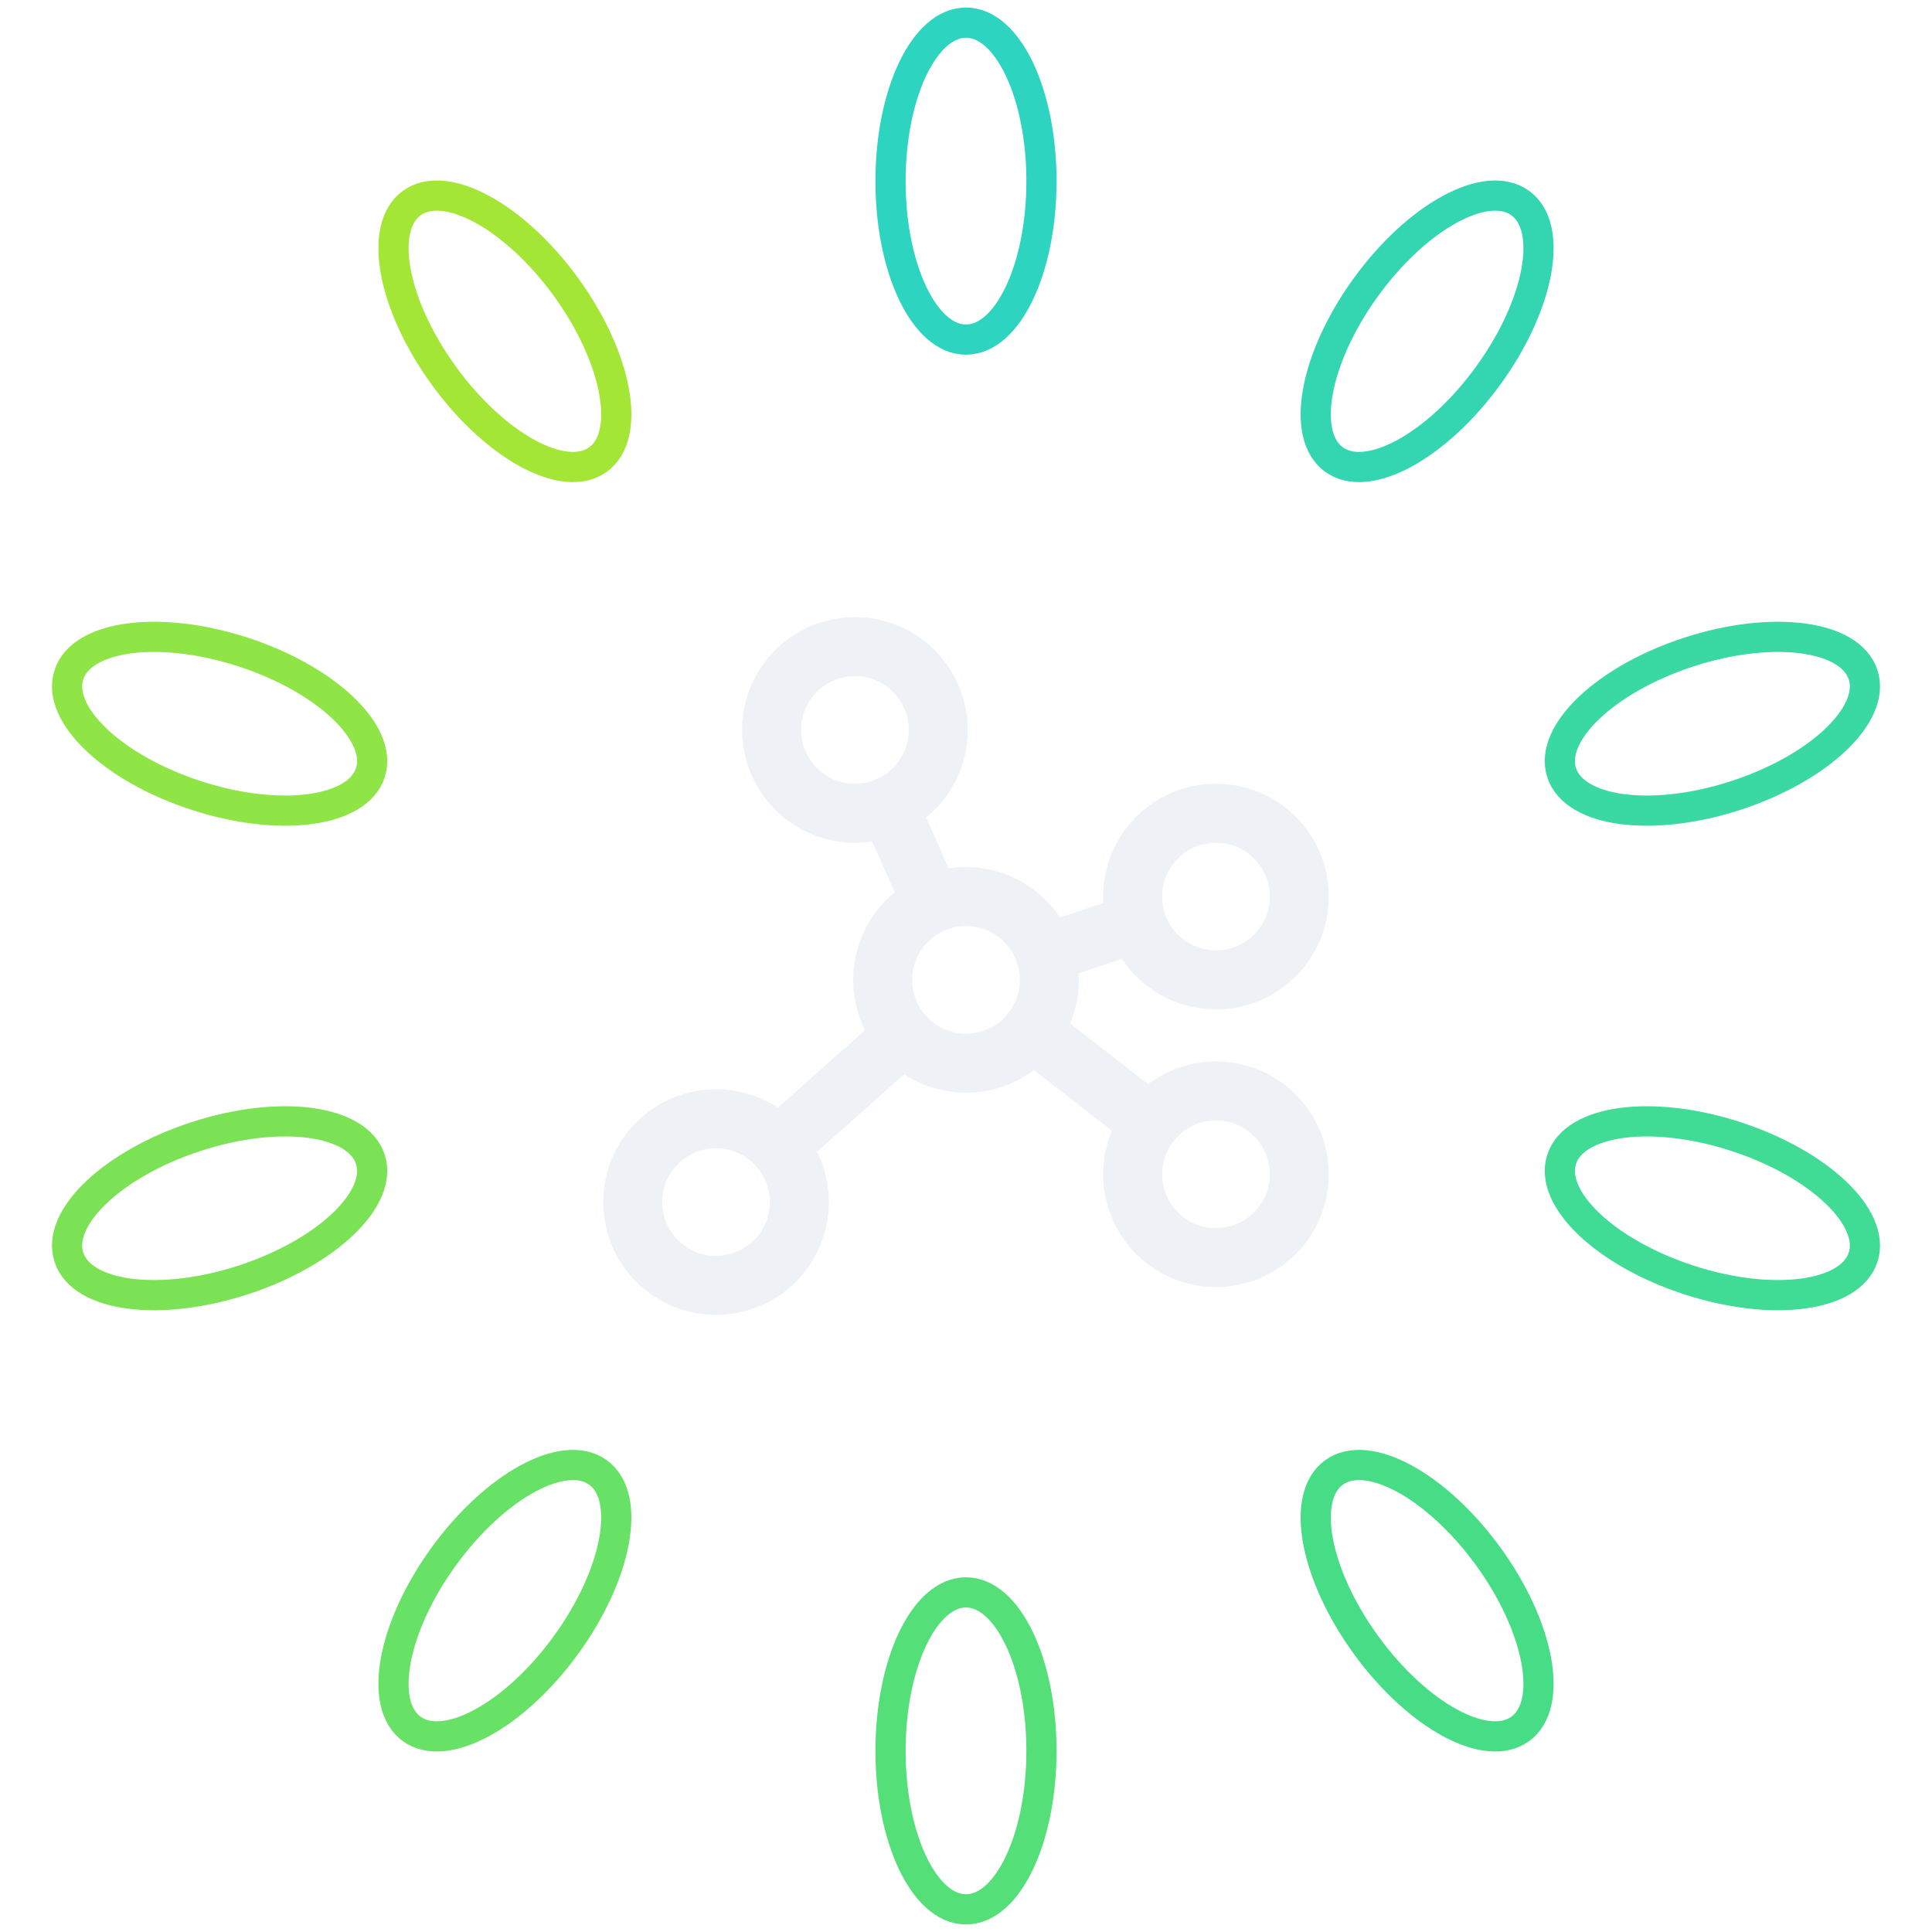
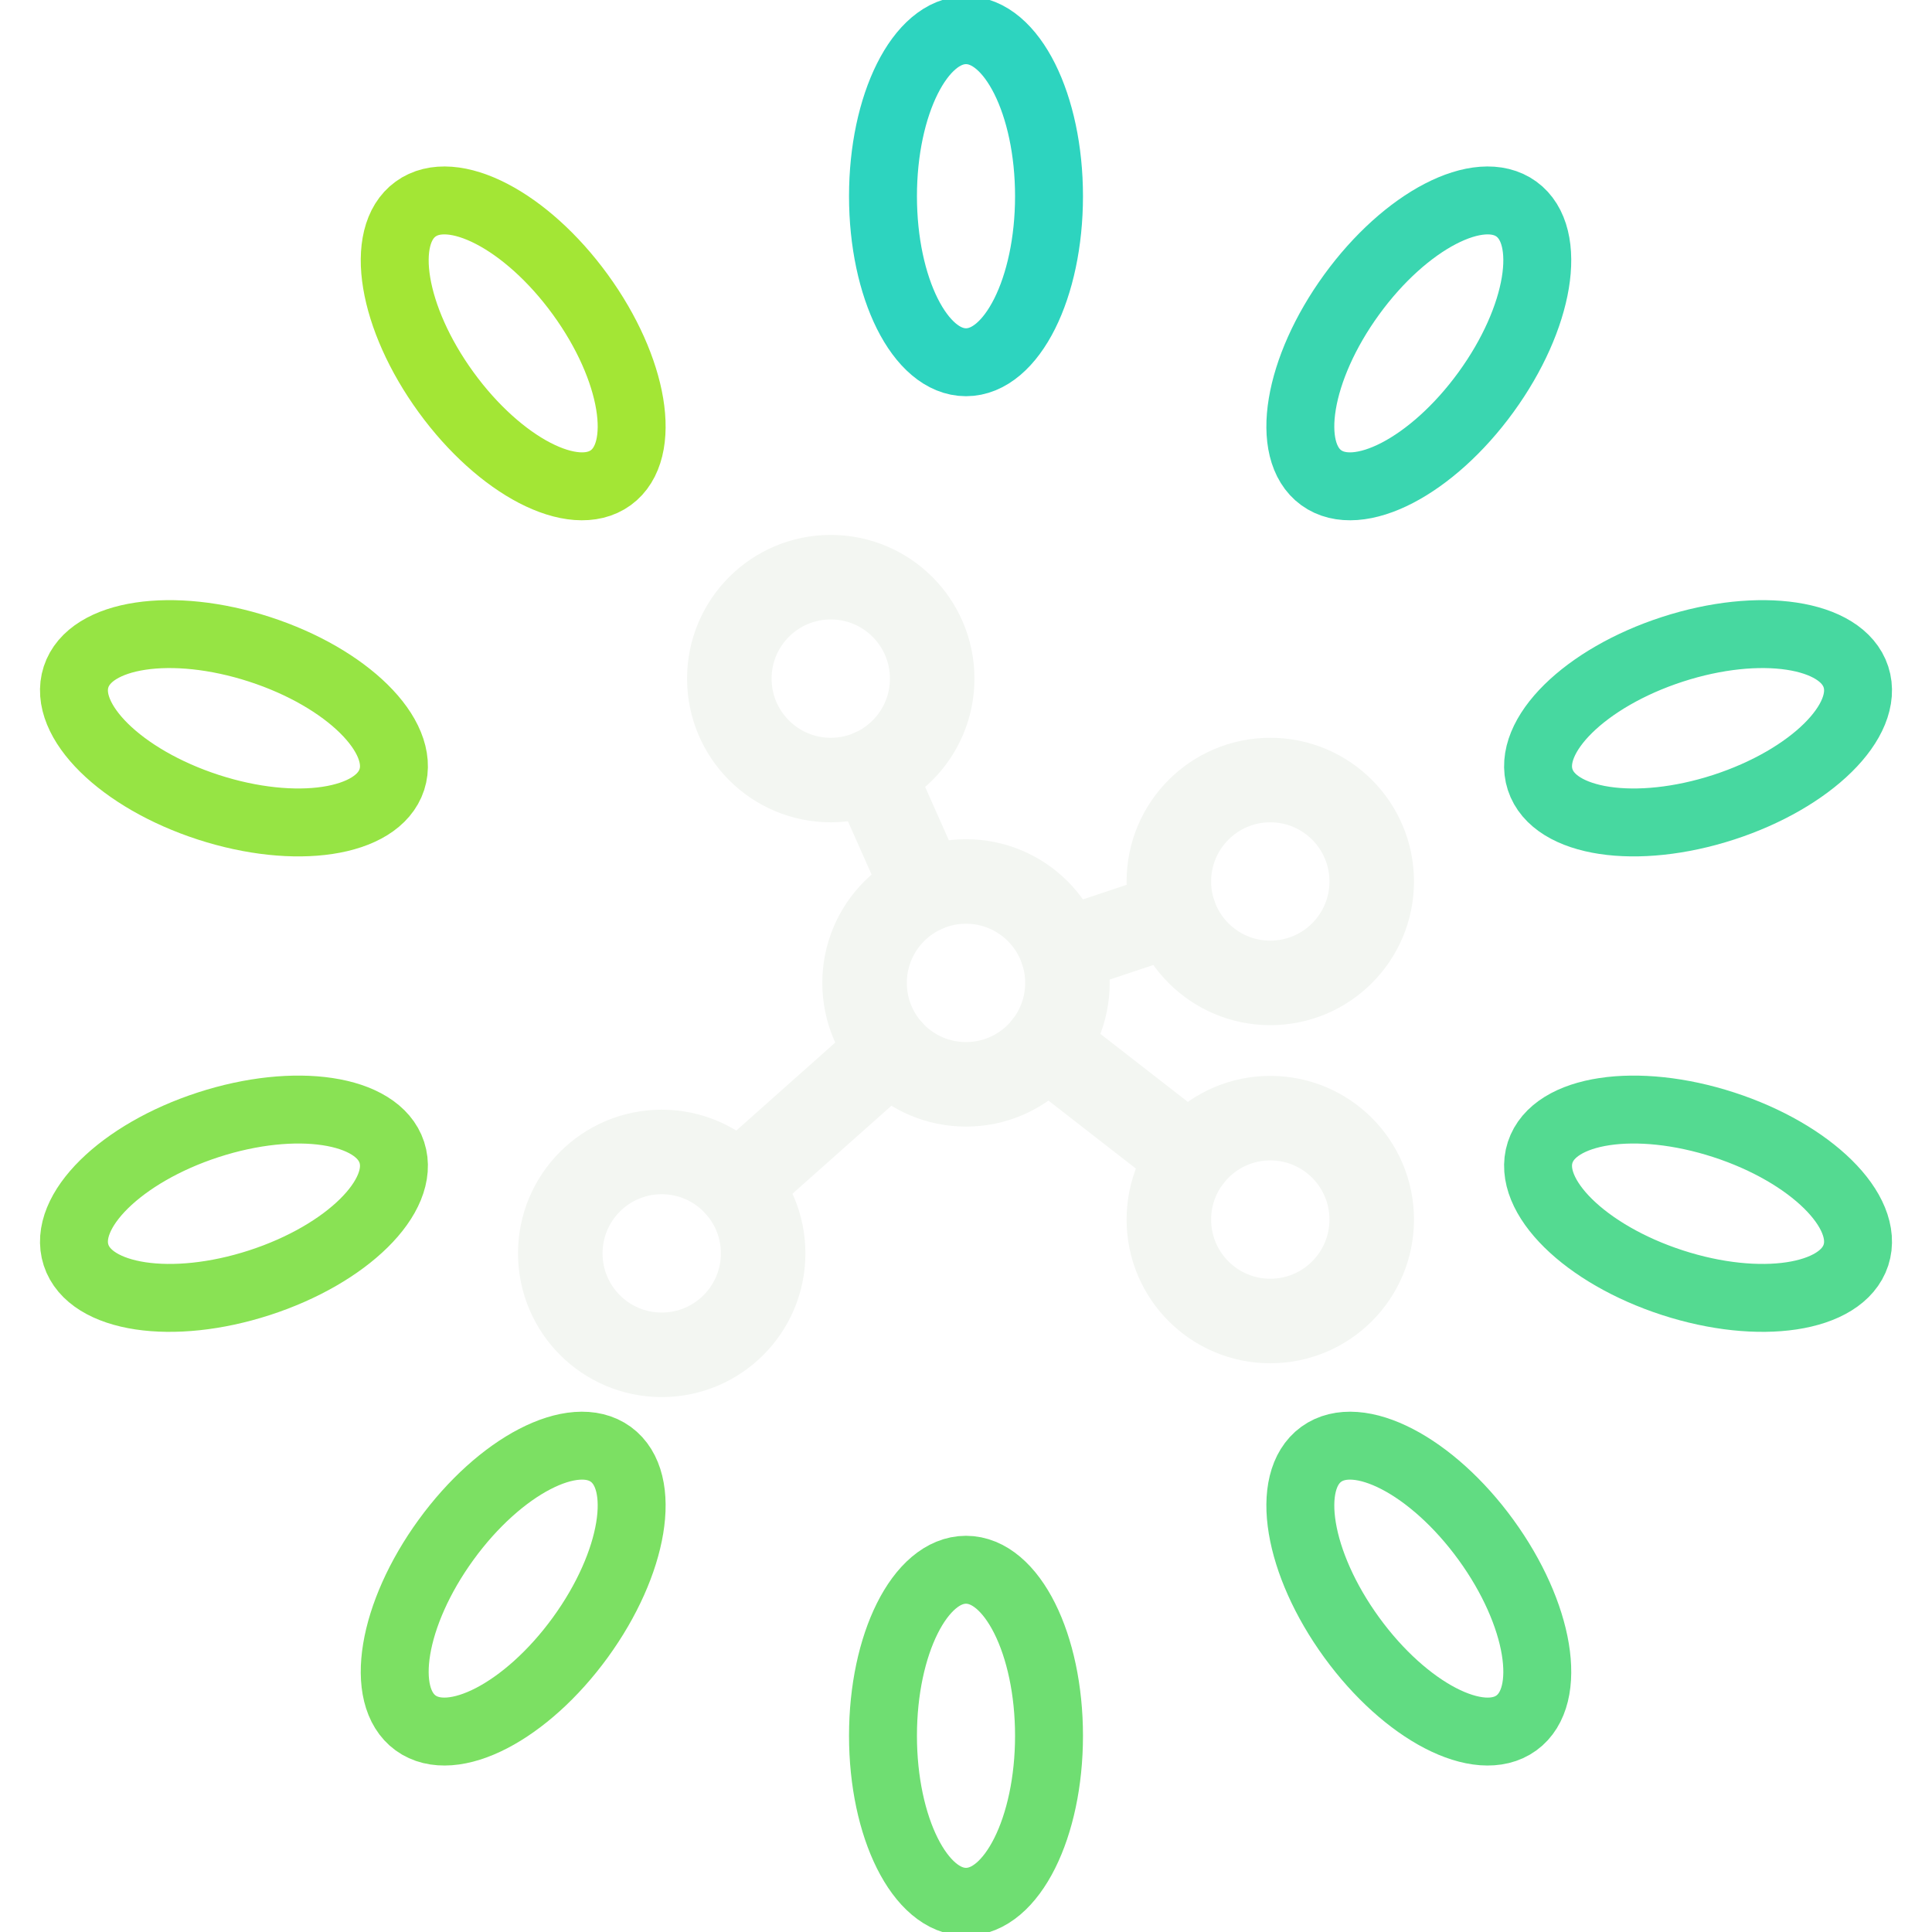
<svg xmlns="http://www.w3.org/2000/svg" viewBox="0 0 256 256" width="256" height="256" role="img" aria-label="comind">
-   <g>
-     <ellipse cx="128.0" cy="24.0" rx="10" ry="21" transform="rotate(0.0 128.0 24.0)" fill="none" stroke="#2dd4bf" stroke-width="4" />
-     <ellipse cx="189.1" cy="43.9" rx="10" ry="21" transform="rotate(36.0 189.1 43.9)" fill="none" stroke="#33d6b1" stroke-width="4" />
-     <ellipse cx="226.9" cy="95.9" rx="10" ry="21" transform="rotate(72.0 226.9 95.9)" fill="none" stroke="#3ad8a3" stroke-width="4" />
-     <ellipse cx="226.9" cy="160.1" rx="10" ry="21" transform="rotate(108.0 226.9 160.1)" fill="none" stroke="#40db95" stroke-width="4" />
-     <ellipse cx="189.1" cy="212.1" rx="10" ry="21" transform="rotate(144.0 189.1 212.1)" fill="none" stroke="#47dd87" stroke-width="4" />
-     <ellipse cx="128.0" cy="232.0" rx="10" ry="21" transform="rotate(180.0 128.0 232.0)" fill="none" stroke="#54df78" stroke-width="4" />
-     <ellipse cx="66.9" cy="212.1" rx="10" ry="21" transform="rotate(216.0 66.9 212.1)" fill="none" stroke="#68e167" stroke-width="4" />
-     <ellipse cx="29.1" cy="160.1" rx="10" ry="21" transform="rotate(252.0 29.1 160.1)" fill="none" stroke="#7be256" stroke-width="4" />
-     <ellipse cx="29.1" cy="95.9" rx="10" ry="21" transform="rotate(288.0 29.1 95.9)" fill="none" stroke="#8fe446" stroke-width="4" />
-     <ellipse cx="66.9" cy="43.9" rx="10" ry="21" transform="rotate(324.0 66.9 43.9)" fill="none" stroke="#a3e635" stroke-width="4" />
-   </g>
-   <g transform="translate(128 128) scale(0.46) translate(-128 -124)" fill="none" stroke-linecap="round" stroke-linejoin="round" stroke-width="17">
-     <line x1="177.23" y1="111.59" x2="150.77" y2="120.41" stroke="#EEF2F7" />
-     <line x1="181.06" y1="169.27" x2="146.94" y2="142.73" stroke="#EEF2F7" />
-     <line x1="110.06" y1="143.94" x2="73.94" y2="176.06" stroke="#EEF2F7" />
-     <line x1="118.25" y1="106.07" x2="105.75" y2="77.93" stroke="#EEF2F7" />
-     <circle cx="128" cy="128" r="24" stroke="#EEF2F7" />
-     <circle cx="200" cy="104" r="24" stroke="#EEF2F7" />
-     <circle cx="200" cy="184" r="24" stroke="#EEF2F7" />
-     <circle cx="56" cy="192" r="24" stroke="#EEF2F7" />
-     <circle cx="96" cy="56" r="24" stroke="#EEF2F7" />
+   <ellipse cx="128.0" cy="26.0" rx="11" ry="22" transform="rotate(0 128.0 26.0)" fill="none" stroke="#2DD4BF" stroke-width="9" />
+   <ellipse cx="188.0" cy="45.5" rx="11" ry="22" transform="rotate(36 188.0 45.5)" fill="none" stroke="#3AD6B0" stroke-width="9" />
+   <ellipse cx="225.0" cy="96.5" rx="11" ry="22" transform="rotate(72 225.0 96.5)" fill="none" stroke="#47D8A0" stroke-width="9" />
+   <ellipse cx="225.0" cy="159.5" rx="11" ry="22" transform="rotate(108 225.0 159.5)" fill="none" stroke="#54DA91" stroke-width="9" />
+   <ellipse cx="188.0" cy="210.5" rx="11" ry="22" transform="rotate(144 188.0 210.5)" fill="none" stroke="#61DC82" stroke-width="9" />
+   <ellipse cx="128.0" cy="230.0" rx="11" ry="22" transform="rotate(180 128.0 230.0)" fill="none" stroke="#6FDE72" stroke-width="9" />
+   <ellipse cx="68.0" cy="210.5" rx="11" ry="22" transform="rotate(216 68.0 210.5)" fill="none" stroke="#7CE063" stroke-width="9" />
+   <ellipse cx="31.0" cy="159.5" rx="11" ry="22" transform="rotate(252 31.0 159.5)" fill="none" stroke="#89E254" stroke-width="9" />
+   <ellipse cx="31.0" cy="96.5" rx="11" ry="22" transform="rotate(288 31.0 96.5)" fill="none" stroke="#96E444" stroke-width="9" />
+   <ellipse cx="68.0" cy="45.5" rx="11" ry="22" transform="rotate(324 68.0 45.5)" fill="none" stroke="#A3E635" stroke-width="9" />
+   <g transform="translate(128 128) scale(0.56) translate(-128 -124)" fill="none" stroke="#F3F6F2" stroke-linecap="round" stroke-linejoin="round" stroke-width="20">
+     <line x1="177.23" y1="111.59" x2="150.77" y2="120.41" />
+     <line x1="181.06" y1="169.27" x2="146.94" y2="142.73" />
+     <line x1="110.06" y1="143.94" x2="73.94" y2="176.06" />
+     <line x1="118.25" y1="106.07" x2="105.75" y2="77.93" />
+     <circle cx="128" cy="128" r="24" />
+     <circle cx="200" cy="104" r="24" />
+     <circle cx="200" cy="184" r="24" />
+     <circle cx="56" cy="192" r="24" />
+     <circle cx="96" cy="56" r="24" />
  </g>
</svg>
